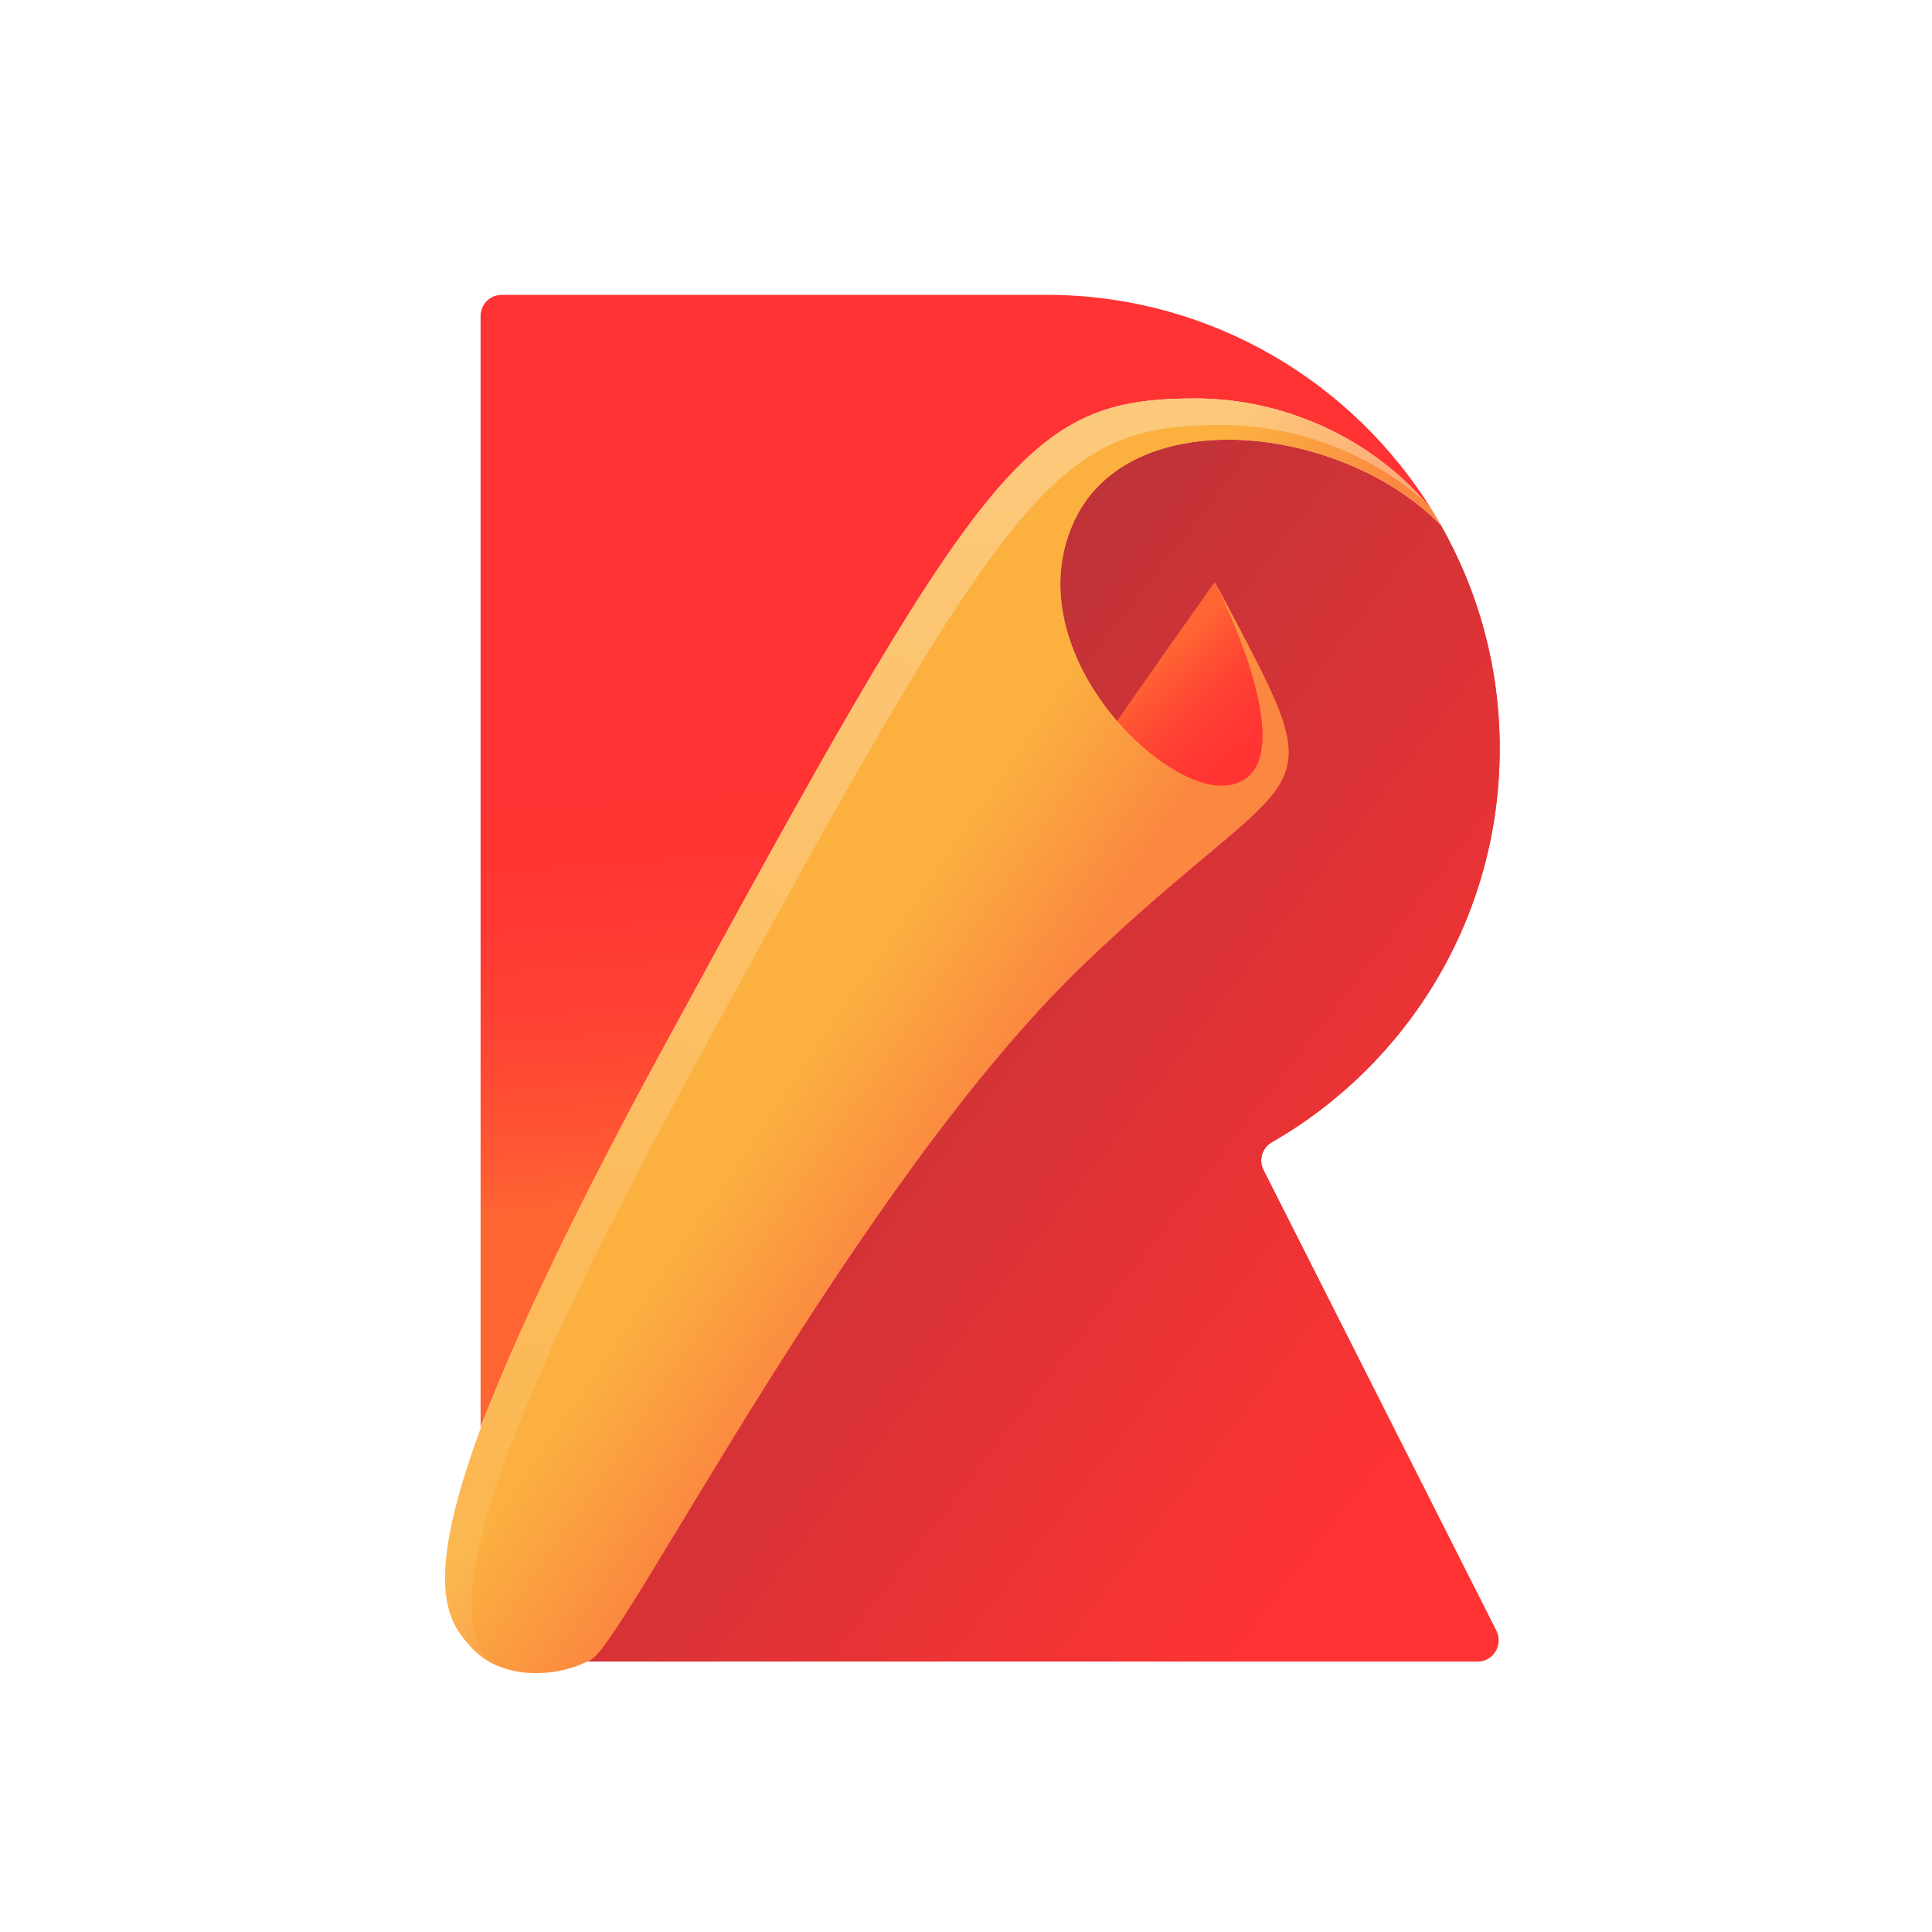
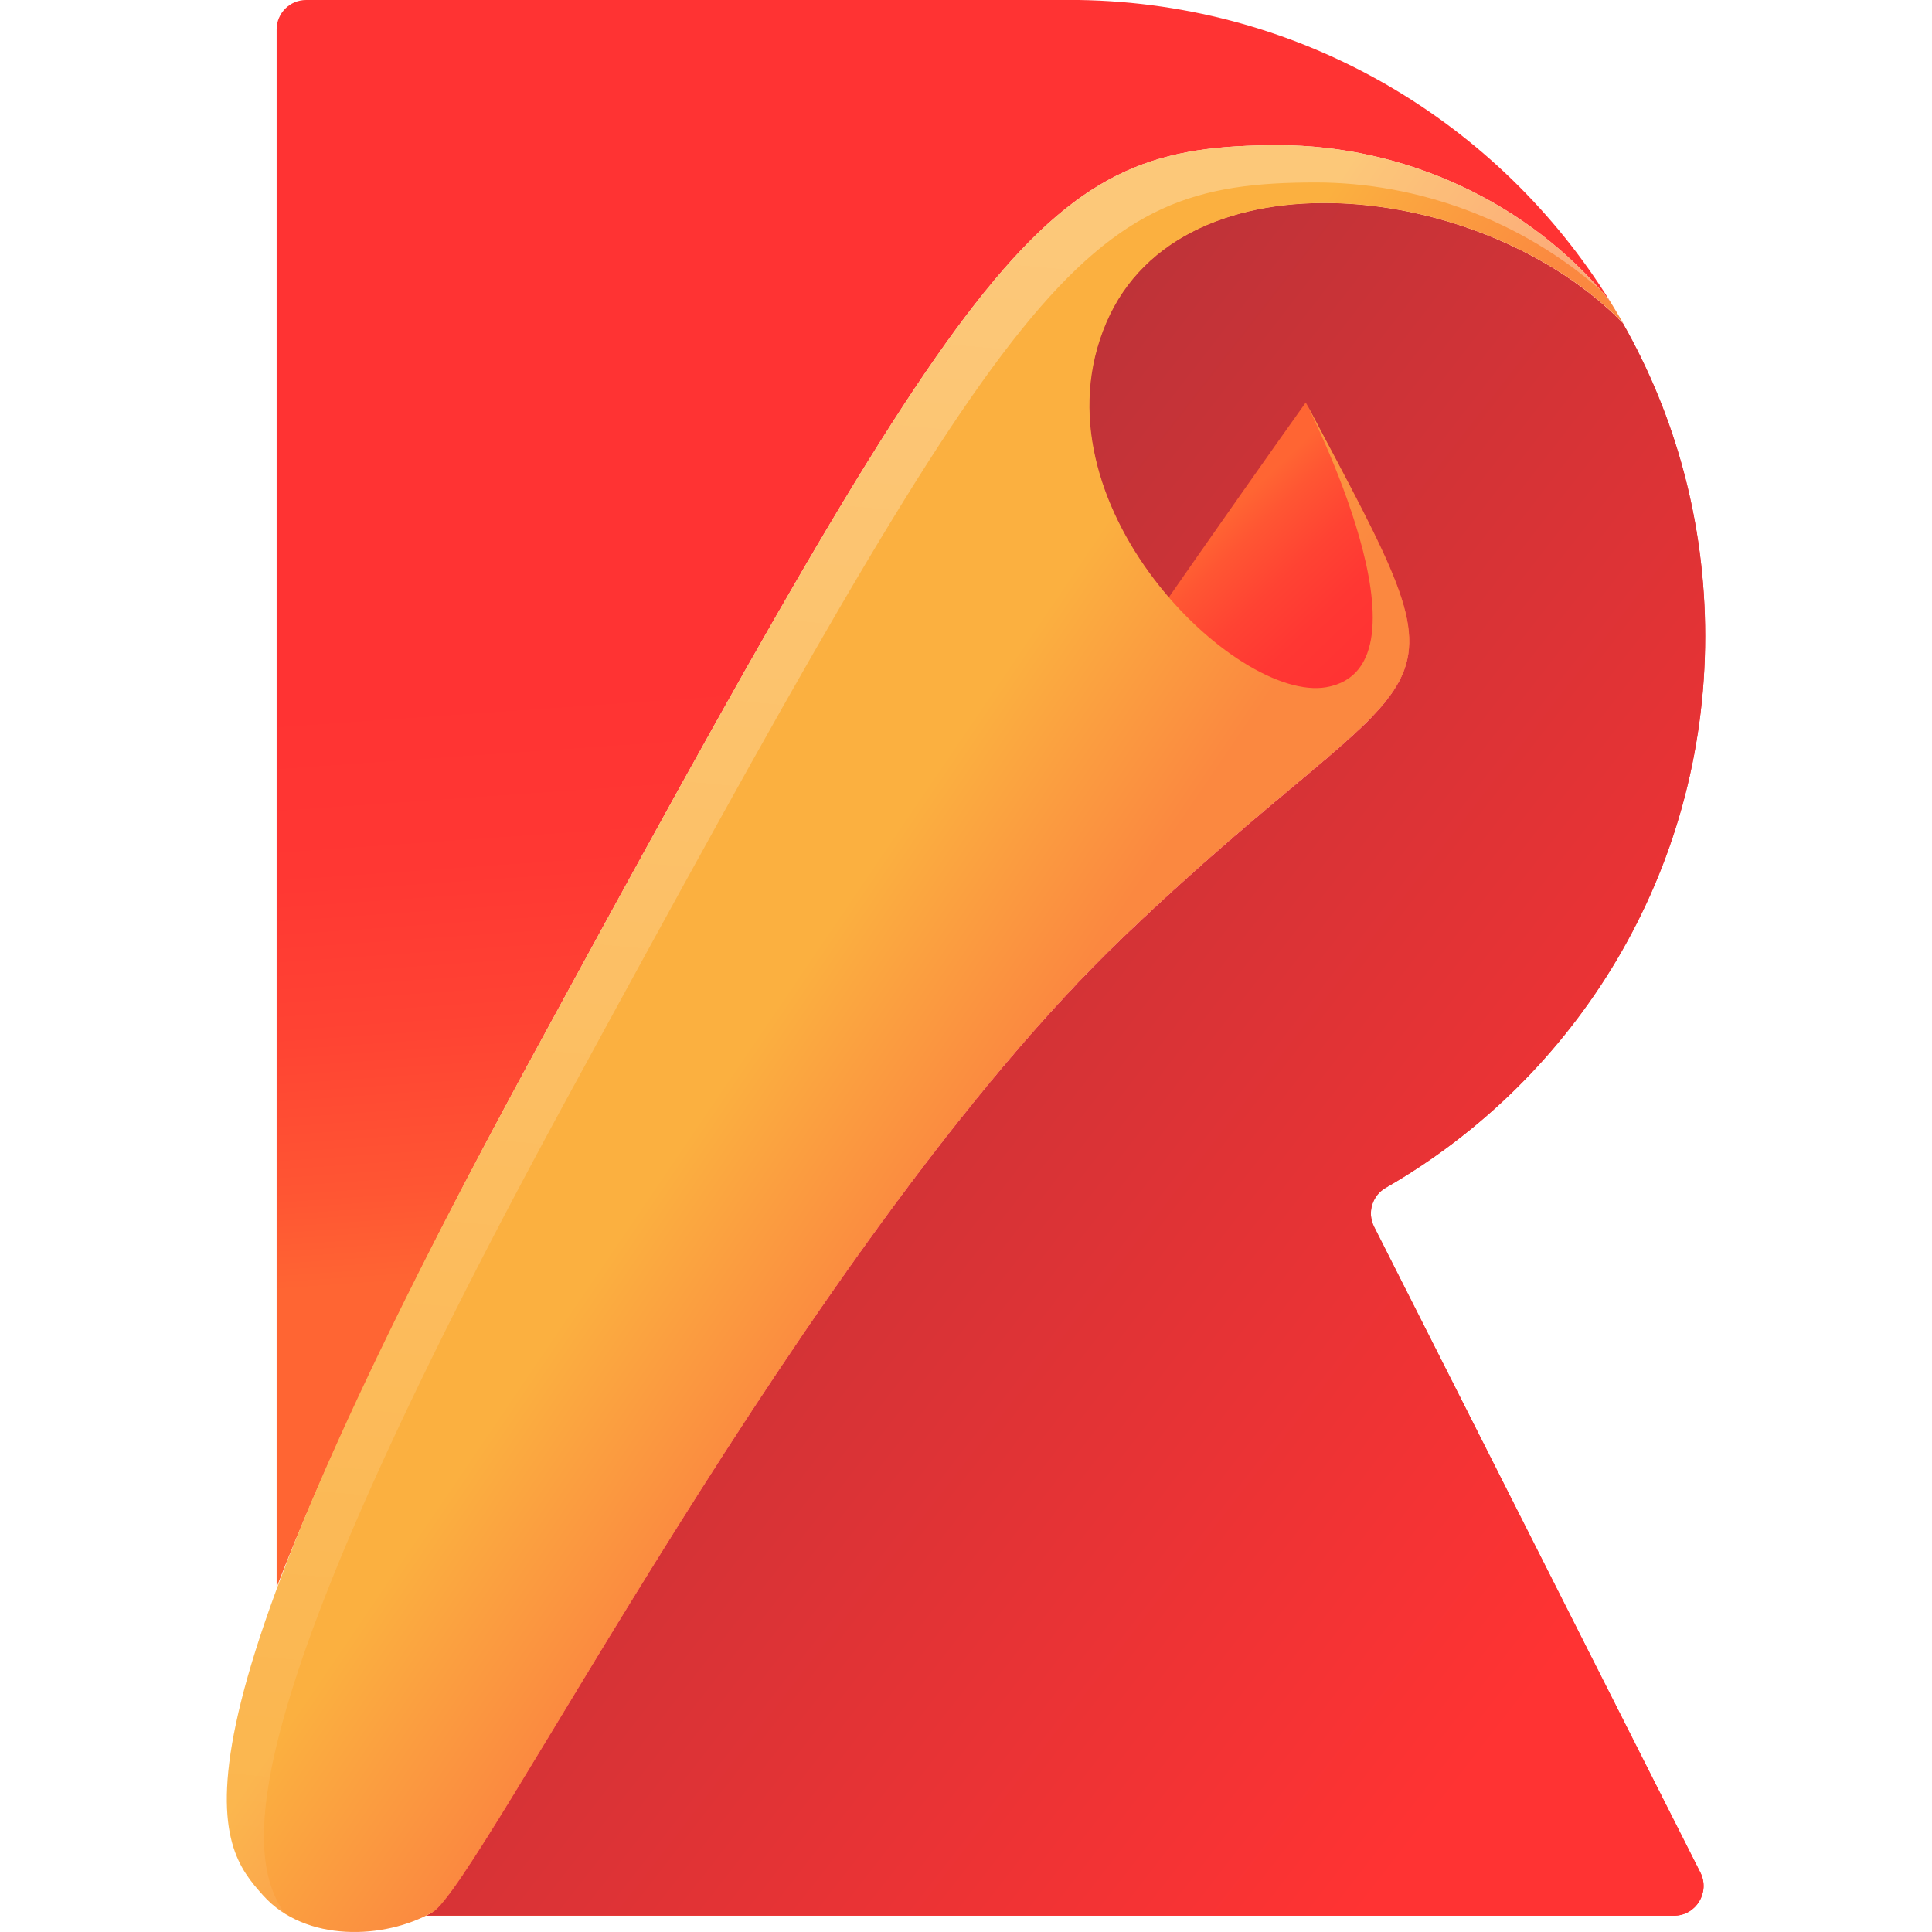
- <svg xmlns="http://www.w3.org/2000/svg" viewBox="100 100 800 800">
-   <style>.st0{fill:url(#XMLID_4_);} .st1{fill:url(#XMLID_5_);} .st2{fill:url(#XMLID_8_);} .st3{fill:url(#XMLID_9_);} .st4{fill:url(#XMLID_11_);} .st5{opacity:0.3;fill:url(#XMLID_16_);}</style>
-   <g id="XMLID_14_">
-     <linearGradient id="XMLID_4_" gradientUnits="userSpaceOnUse" x1="444.469" y1="526.051" x2="598.469" y2="562.051">
-       <stop offset="0" stop-color="#FF6533" />
+ <svg xmlns="http://www.w3.org/2000/svg" viewBox="0 0 800 800">
+   <path d="M706.075 263.386c0-47.098-12.335-91.253-34.062-129.52-57.611-59.294-182.927-73.031-214.045-.281-31.96 74.573 53.686 157.556 91.113 150.967 47.659-8.41-8.411-117.746-8.411-117.746 72.89 137.371 56.07 95.319-75.694 221.475-131.763 126.156-266.33 392.346-285.954 403.56-.841.561-1.682.982-2.664 1.402h516.821c9.111 0 14.999-9.672 10.934-17.802L568.985 507.989c-2.943-5.747-.841-12.896 4.766-16.12 79.058-45.416 132.324-130.642 132.324-228.483Z" fill="url(#a)" />
+   <path d="M706.075 263.386c0-47.098-12.335-91.253-34.062-129.52-57.611-59.294-182.927-73.031-214.045-.281-31.96 74.573 53.686 157.556 91.113 150.967 47.659-8.41-8.411-117.746-8.411-117.746 72.89 137.371 56.07 95.319-75.694 221.475-131.763 126.156-266.33 392.346-285.954 403.56-.841.561-1.682.982-2.664 1.402h516.821c9.111 0 14.999-9.672 10.934-17.802L568.985 507.989c-2.943-5.747-.841-12.896 4.766-16.12 79.058-45.416 132.324-130.642 132.324-228.483Z" fill="url(#b)" />
+   <path d="M179.022 791.843c19.625-11.214 154.192-277.544 285.955-403.7 131.763-126.157 148.584-84.105 75.694-221.475 0 0-278.946 391.085-379.871 584.525" fill="url(#c)" />
+   <path d="M218.271 441.407C406.665 95.038 431.335 60.135 529.457 60.135c51.584 0 103.588 23.269 137.23 64.621C620.85 50.883 539.689 1.402 446.754 0H126.738c-6.729 0-12.196 5.467-12.196 12.195V657.275c19.064-49.201 51.444-119.568 103.729-215.868Z" fill="url(#d)" />
+   <path d="M464.977 388.142C333.213 514.299 198.646 780.629 179.022 791.843c-19.624 11.214-52.565 12.615-70.087-7.009-18.643-20.886-47.659-54.668 109.336-343.426C406.664 95.039 431.335 60.136 529.457 60.136c51.584 0 103.588 23.269 137.23 64.62 1.822 2.944 3.644 6.027 5.467 9.111-57.612-59.293-182.927-73.03-214.046-.28-31.96 74.572 53.687 157.555 91.113 150.967 47.659-8.41-8.41-117.746-8.41-117.746 72.75 137.23 55.929 95.178-75.834 221.334Z" fill="url(#e)" />
+   <path opacity=".3" d="M233.69 456.828C422.083 110.458 446.754 75.555 544.876 75.555c42.472 0 85.225 15.84 117.746 44.435-33.642-38.408-83.544-59.854-133.165-59.854-98.122 0-122.793 34.903-311.186 381.272C61.276 730.166 90.292 763.948 108.935 784.834c2.664 2.944 5.747 5.467 8.971 7.57-16.4-23.83-23.689-79.199 115.784-335.576Z" fill="url(#f)" />
+   <defs>
+     <linearGradient id="a" x1="318.451" y1="426.059" x2="534.319" y2="476.522" gradientUnits="userSpaceOnUse">
+       <stop stop-color="#FF6533" />
      <stop offset=".157" stop-color="#FF5633" />
      <stop offset=".434" stop-color="#FF4333" />
      <stop offset=".714" stop-color="#FF3733" />
      <stop offset="1" stop-color="#F33" />
    </linearGradient>
-     <path id="XMLID_15_" class="st0" d="M721 410c0-33.6-8.8-65.1-24.3-92.4-41.1-42.3-130.5-52.1-152.7-.2-22.8 53.2 38.3 112.4 65 107.7 34-6-6-84-6-84 52 98 40 68-54 158S359 779 345 787c-.6.4-1.2.7-1.9 1h368.7c6.5 0 10.7-6.9 7.8-12.7l-96.4-190.8c-2.1-4.1-.6-9.2 3.4-11.5C683 540.6 721 479.8 721 410z" />
-   </g>
-   <g id="XMLID_2_">
-     <linearGradient id="XMLID_5_" gradientUnits="userSpaceOnUse" x1="420.382" y1="475.002" x2="696.383" y2="689.002">
-       <stop offset="0" stop-color="#BF3338" />
+     <linearGradient id="b" x1="284.688" y1="354.502" x2="671.569" y2="654.474" gradientUnits="userSpaceOnUse">
+       <stop stop-color="#BF3338" />
      <stop offset="1" stop-color="#F33" />
    </linearGradient>
-     <path id="XMLID_10_" class="st1" d="M721 410c0-33.6-8.8-65.1-24.3-92.4-41.1-42.3-130.5-52.1-152.7-.2-22.8 53.2 38.3 112.4 65 107.7 34-6-6-84-6-84 52 98 40 68-54 158S359 779 345 787c-.6.4-1.2.7-1.9 1h368.7c6.5 0 10.7-6.9 7.8-12.7l-96.4-190.8c-2.1-4.1-.6-9.2 3.4-11.5C683 540.6 721 479.8 721 410z" />
-   </g>
-   <linearGradient id="XMLID_8_" gradientUnits="userSpaceOnUse" x1="429.386" y1="517.156" x2="469.386" y2="559.156">
-     <stop offset="0" stop-color="#FF6533" />
-     <stop offset=".157" stop-color="#FF5633" />
-     <stop offset=".434" stop-color="#FF4333" />
-     <stop offset=".714" stop-color="#FF3733" />
-     <stop offset="1" stop-color="#F33" />
-   </linearGradient>
-   <path id="XMLID_3_" class="st2" d="M345 787c14-8 110-198 204-288s106-60 54-158c0 0-199 279-271 417" />
-   <g id="XMLID_7_">
-     <linearGradient id="XMLID_9_" gradientUnits="userSpaceOnUse" x1="502.111" y1="589.457" x2="490.111" y2="417.457">
-       <stop offset="0" stop-color="#FF6533" />
+     <linearGradient id="c" x1="297.309" y1="413.593" x2="353.379" y2="472.466" gradientUnits="userSpaceOnUse">
+       <stop stop-color="#FF6533" />
      <stop offset=".157" stop-color="#FF5633" />
      <stop offset=".434" stop-color="#FF4333" />
      <stop offset=".714" stop-color="#FF3733" />
      <stop offset="1" stop-color="#F33" />
    </linearGradient>
-     <path id="XMLID_12_" class="st3" d="M373 537c134.4-247.1 152-272 222-272 36.8 0 73.9 16.6 97.9 46.1-32.7-52.7-90.6-88-156.9-89H307.7c-4.8 0-8.7 3.9-8.7 8.7V691c13.6-35.1 36.7-85.3 74-154z" />
-   </g>
-   <linearGradient id="XMLID_11_" gradientUnits="userSpaceOnUse" x1="450.125" y1="514.209" x2="506.943" y2="552.846">
-     <stop offset="0" stop-color="#FBB040" />
-     <stop offset="1" stop-color="#FB8840" />
-   </linearGradient>
-   <path id="XMLID_6_" class="st4" d="M549 499c-94 90-190 280-204 288s-37.5 9-50-5c-13.3-14.9-34-39 78-245 134.4-247.1 152-272 222-272 36.8 0 73.9 16.6 97.9 46.1 1.3 2.1 2.6 4.3 3.9 6.5-41.1-42.3-130.5-52.1-152.7-.2-22.8 53.2 38.3 112.4 65 107.7 34-6-6-84-6-84C655 439 643 409 549 499z" />
-   <linearGradient id="XMLID_16_" gradientUnits="userSpaceOnUse" x1="508.333" y1="295.758" x2="450.333" y2="933.758">
-     <stop offset="0" stop-color="#FFF" />
-     <stop offset="1" stop-color="#FFF" stop-opacity="0" />
-   </linearGradient>
-   <path id="XMLID_13_" class="st5" d="M384 548c134.4-247.1 152-272 222-272 30.3 0 60.8 11.3 84 31.7-24-27.4-59.6-42.7-95-42.7-70 0-87.6 24.9-222 272-112 206-91.3 230.1-78 245 1.9 2.1 4.1 3.9 6.4 5.4-11.7-17-16.9-56.5 82.6-239.4z" />
+     <linearGradient id="d" x1="399.251" y1="514.938" x2="382.43" y2="273.839" gradientUnits="userSpaceOnUse">
+       <stop stop-color="#FF6533" />
+       <stop offset=".157" stop-color="#FF5633" />
+       <stop offset=".434" stop-color="#FF4333" />
+       <stop offset=".714" stop-color="#FF3733" />
+       <stop offset="1" stop-color="#F33" />
+     </linearGradient>
+     <linearGradient id="e" x1="326.38" y1="409.461" x2="406.024" y2="463.62" gradientUnits="userSpaceOnUse">
+       <stop stop-color="#FBB040" />
+       <stop offset="1" stop-color="#FB8840" />
+     </linearGradient>
+     <linearGradient id="f" x1="407.972" y1="103.25" x2="326.671" y2="997.559" gradientUnits="userSpaceOnUse">
+       <stop stop-color="#fff" />
+       <stop offset="1" stop-color="#fff" stop-opacity="0" />
+     </linearGradient>
+   </defs>
</svg>
